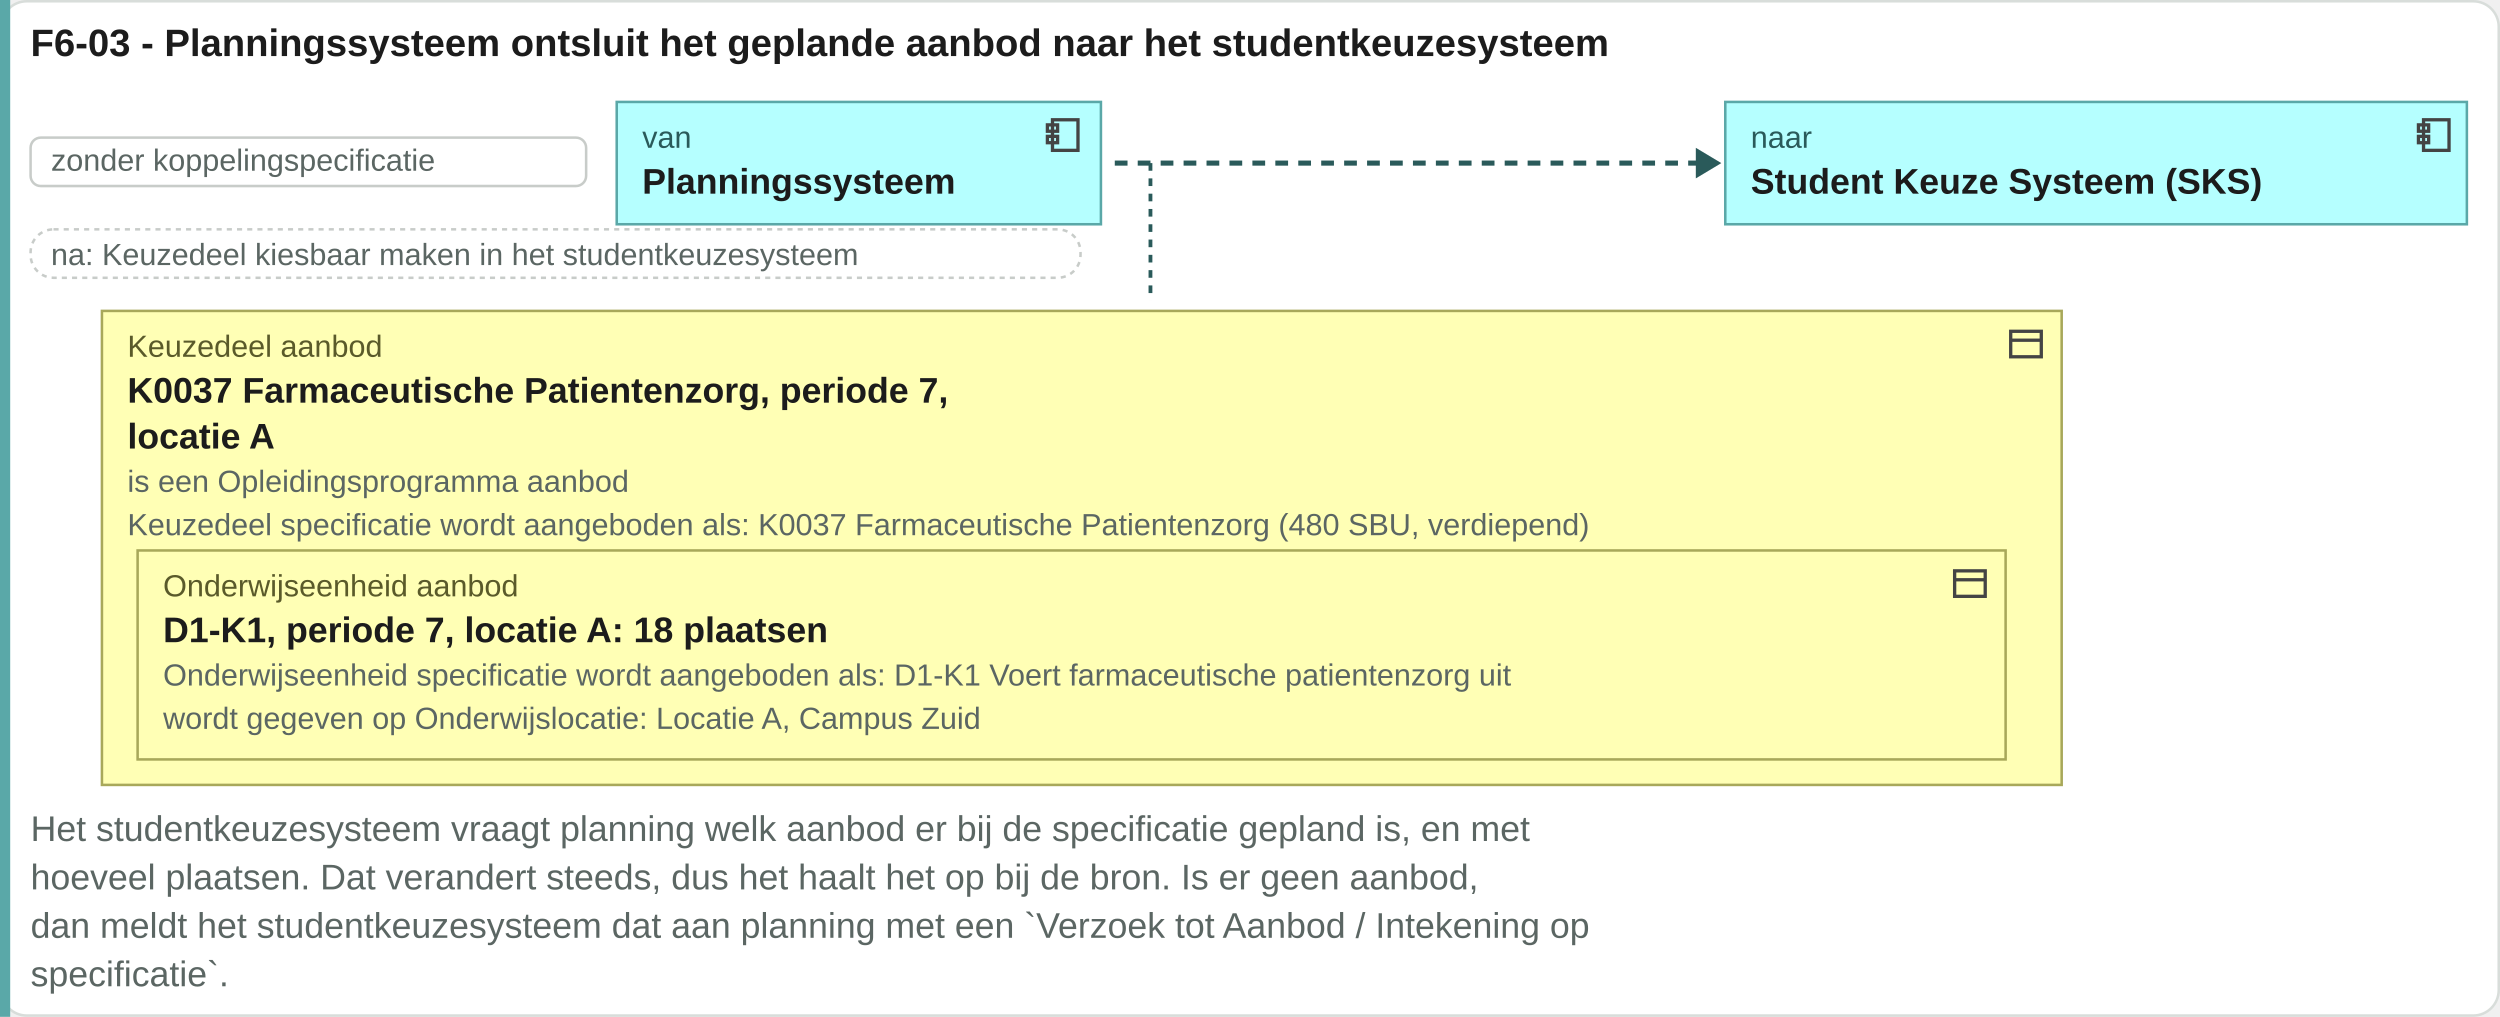
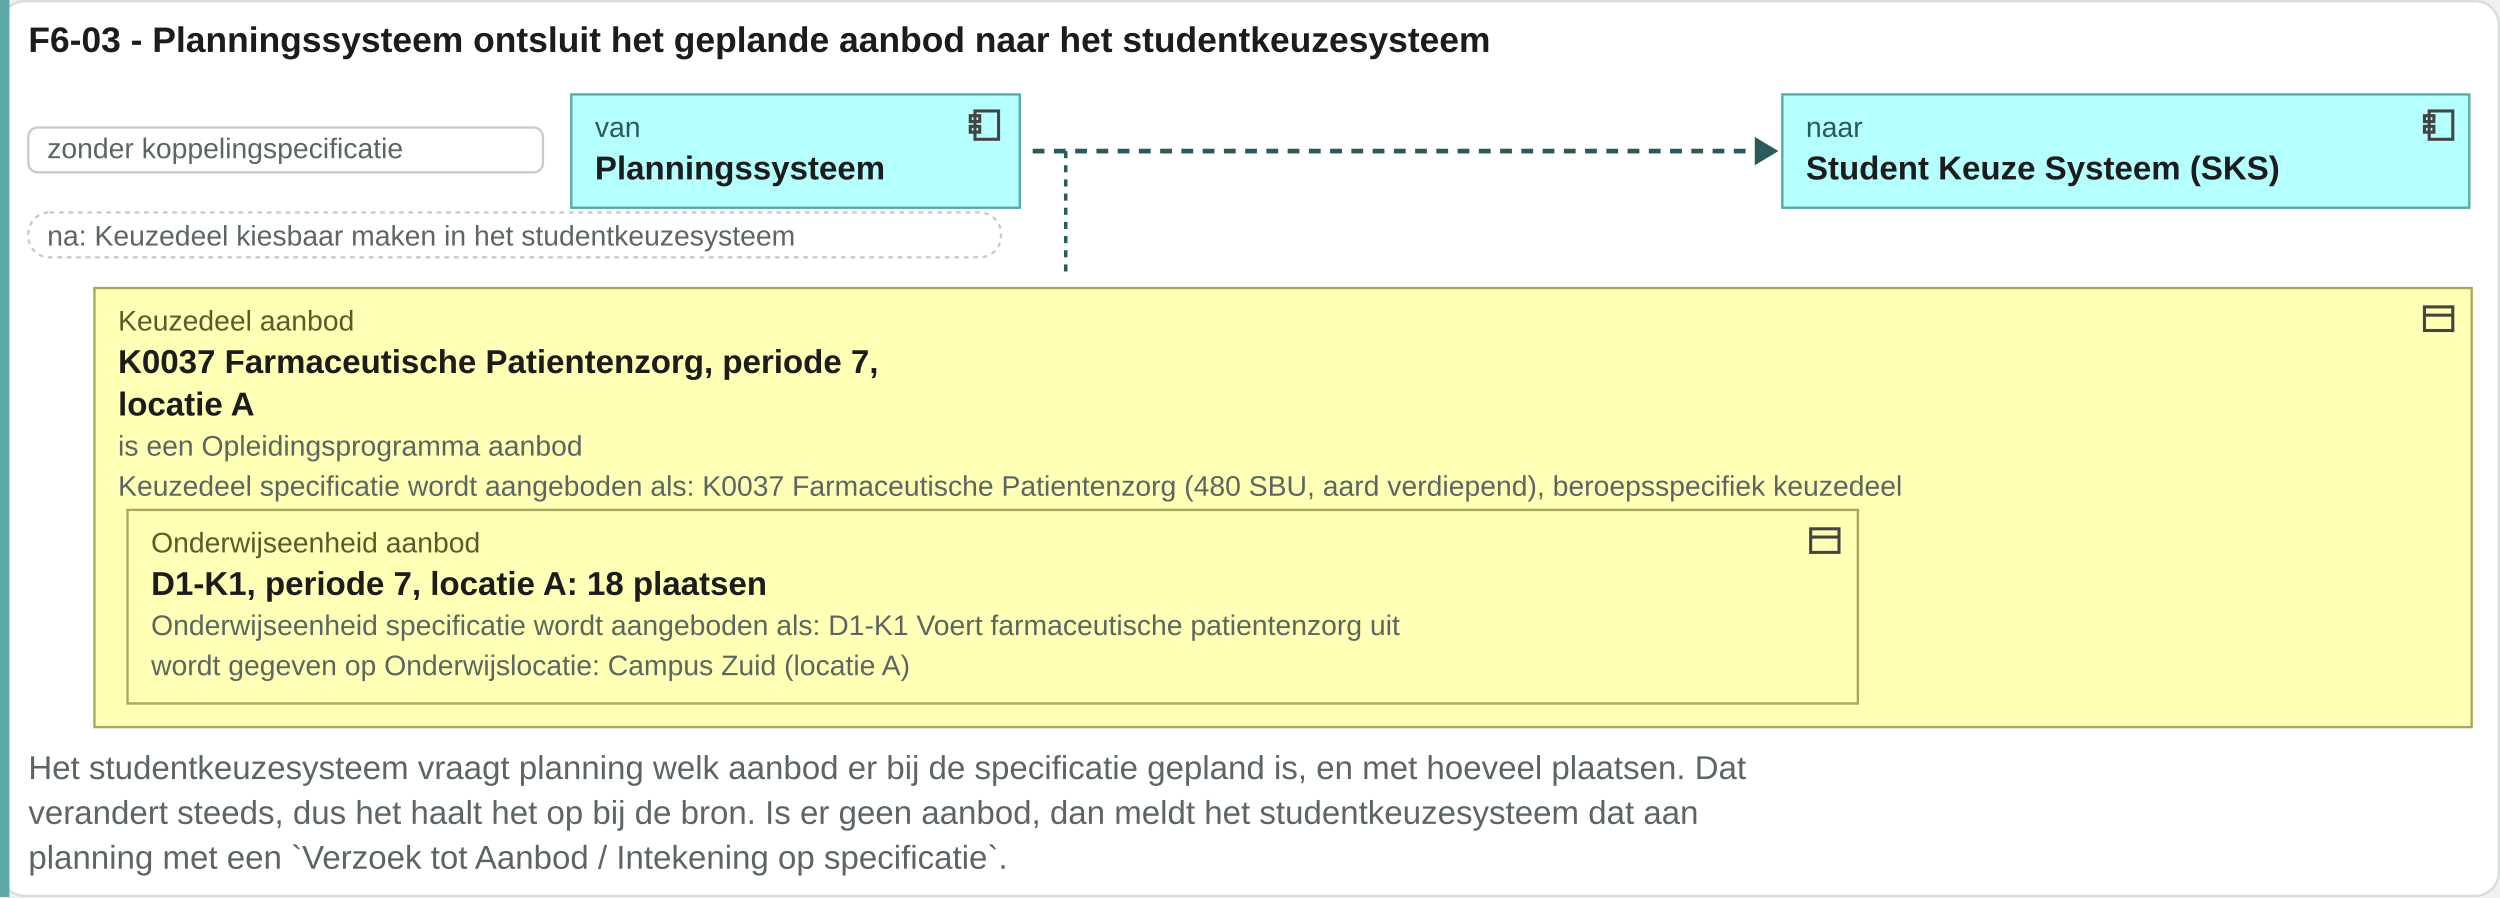
- <svg xmlns="http://www.w3.org/2000/svg" viewBox="0 0 981 399" width="981" height="399">
-   <rect x="0.5" y="0.5" width="980" height="398" rx="10" fill="#ffffff" stroke="#d8ddda" />
+ <svg xmlns="http://www.w3.org/2000/svg" viewBox="0 0 1059 380" width="1059" height="380">
+   <rect x="0.5" y="0.5" width="1058" height="379" rx="10" fill="#ffffff" stroke="#d8ddda" />
  <text x="12" y="22" font-family="Arial, Helvetica, sans-serif" font-size="15" font-weight="bold" fill="#1c1c1c" text-anchor="start">F6-03 - Planningssysteem ontsluit het geplande aanbod naar het studentkeuzesysteem</text>
-   <rect x="0" y="0" width="4" height="399" fill="#5aa8a8" />
+   <rect x="0" y="0" width="4" height="380" fill="#5aa8a8" />
  <rect x="12" y="54" width="218" height="19" rx="4" fill="#ffffff" stroke="#c8ccc9" />
  <text x="20" y="67" font-family="Arial, Helvetica, sans-serif" font-size="12" fill="#5b6663" text-anchor="start">zonder koppelingspecificatie</text>
  <rect x="242" y="40" width="190" height="48" rx="0" fill="#b5ffff" stroke="#5aa8a8" />
  <g transform="translate(409,45)" fill="none" stroke="#444" stroke-width="1.3">
    <rect x="4" y="2" width="10" height="12" />
    <rect x="2" y="4" width="4" height="2.5" />
    <rect x="2" y="8.5" width="4" height="2.5" />
  </g>
  <text x="252" y="58" font-family="Arial, Helvetica, sans-serif" font-size="12" fill="#2a5a5a" text-anchor="start">van</text>
  <text x="252" y="76" font-family="Arial, Helvetica, sans-serif" font-size="14" font-weight="bold" fill="#1c1c1c" text-anchor="start">Planningssysteem</text>
-   <path d="M437.44 64H667.44" stroke="#2a5a5a" stroke-width="2" stroke-dasharray="5 4" />
-   <path d="M665.44 58l10 6-10 6z" fill="#2a5a5a" />
-   <rect x="677" y="40" width="291" height="48" rx="0" fill="#b5ffff" stroke="#5aa8a8" />
-   <g transform="translate(947,45)" fill="none" stroke="#444" stroke-width="1.3">
+   <path d="M437.44 64H745.32" stroke="#2a5a5a" stroke-width="2" stroke-dasharray="5 4" />
+   <path d="M743.32 58l10 6-10 6z" fill="#2a5a5a" />
+   <rect x="755" y="40" width="291" height="48" rx="0" fill="#b5ffff" stroke="#5aa8a8" />
+   <g transform="translate(1025,45)" fill="none" stroke="#444" stroke-width="1.3">
    <rect x="4" y="2" width="10" height="12" />
    <rect x="2" y="4" width="4" height="2.5" />
    <rect x="2" y="8.5" width="4" height="2.5" />
  </g>
-   <text x="687" y="58" font-family="Arial, Helvetica, sans-serif" font-size="12" fill="#2a5a5a" text-anchor="start">naar</text>
-   <text x="687" y="76" font-family="Arial, Helvetica, sans-serif" font-size="14" font-weight="bold" fill="#1c1c1c" text-anchor="start">Student Keuze Systeem (SKS)</text>
+   <text x="765" y="58" font-family="Arial, Helvetica, sans-serif" font-size="12" fill="#2a5a5a" text-anchor="start">naar</text>
+   <text x="765" y="76" font-family="Arial, Helvetica, sans-serif" font-size="14" font-weight="bold" fill="#1c1c1c" text-anchor="start">Student Keuze Systeem (SKS)</text>
  <rect x="12" y="90" width="412" height="19" rx="9" fill="#ffffff" stroke="#c8ccc9" stroke-dasharray="2 2" />
  <text x="20" y="104" font-family="Arial, Helvetica, sans-serif" font-size="12" fill="#5b6663" text-anchor="start">na: Keuzedeel kiesbaar maken in het studentkeuzesysteem</text>
  <path d="M451.44 64V118" stroke="#2a5a5a" stroke-width="1.5" stroke-dasharray="3 3" />
-   <rect x="40" y="122" width="769" height="186" rx="0" fill="#ffffb5" stroke="#a8a85a" />
-   <g transform="translate(787,127)" fill="none" stroke="#444" stroke-width="1.3">
+   <rect x="40" y="122" width="1007" height="186" rx="0" fill="#ffffb5" stroke="#a8a85a" />
+   <g transform="translate(1025,127)" fill="none" stroke="#444" stroke-width="1.3">
    <rect x="2" y="3" width="12" height="10" />
    <path d="M2 6.5h12" />
  </g>
  <text x="50" y="140" font-family="Arial, Helvetica, sans-serif" font-size="12" fill="#5a5a2a" text-anchor="start">Keuzedeel aanbod</text>
  <rect x="54" y="216" width="733" height="82" rx="0" fill="#ffffb5" stroke="#a8a85a" />
  <g transform="translate(765,221)" fill="none" stroke="#444" stroke-width="1.3">
    <rect x="2" y="3" width="12" height="10" />
    <path d="M2 6.5h12" />
  </g>
  <text x="64" y="234" font-family="Arial, Helvetica, sans-serif" font-size="12" fill="#5a5a2a" text-anchor="start">Onderwijseenheid aanbod</text>
  <text x="64" y="252" font-family="Arial, Helvetica, sans-serif" font-size="14" font-weight="bold" fill="#1c1c1c" text-anchor="start">D1-K1, periode 7, locatie A: 18 plaatsen</text>
  <text x="64" y="269" font-family="Arial, Helvetica, sans-serif" font-size="12" fill="#5b6663" text-anchor="start">Onderwijseenheid specificatie wordt aangeboden als: D1-K1 Voert farmaceutische patientenzorg uit</text>
-   <text x="64" y="286" font-family="Arial, Helvetica, sans-serif" font-size="12" fill="#5b6663" text-anchor="start">wordt gegeven op Onderwijslocatie: Locatie A, Campus Zuid</text>
+   <text x="64" y="286" font-family="Arial, Helvetica, sans-serif" font-size="12" fill="#5b6663" text-anchor="start">wordt gegeven op Onderwijslocatie: Campus Zuid (locatie A)</text>
  <text x="50" y="158" font-family="Arial, Helvetica, sans-serif" font-size="14" font-weight="bold" fill="#1c1c1c" text-anchor="start">K0037 Farmaceutische Patientenzorg, periode 7,</text>
  <text x="50" y="176" font-family="Arial, Helvetica, sans-serif" font-size="14" font-weight="bold" fill="#1c1c1c" text-anchor="start">locatie A</text>
  <text x="50" y="193" font-family="Arial, Helvetica, sans-serif" font-size="12" fill="#5b6663" text-anchor="start">is een Opleidingsprogramma aanbod</text>
-   <text x="50" y="210" font-family="Arial, Helvetica, sans-serif" font-size="12" fill="#5b6663" text-anchor="start">Keuzedeel specificatie wordt aangeboden als: K0037 Farmaceutische Patientenzorg (480 SBU, verdiepend)</text>
-   <text x="12" y="330" font-family="Arial, Helvetica, sans-serif" font-size="14" fill="#5b6663" text-anchor="start">Het studentkeuzesysteem vraagt planning welk aanbod er bij de specificatie gepland is, en met</text>
-   <text x="12" y="349" font-family="Arial, Helvetica, sans-serif" font-size="14" fill="#5b6663" text-anchor="start">hoeveel plaatsen. Dat verandert steeds, dus het haalt het op bij de bron. Is er geen aanbod,</text>
-   <text x="12" y="368" font-family="Arial, Helvetica, sans-serif" font-size="14" fill="#5b6663" text-anchor="start">dan meldt het studentkeuzesysteem dat aan planning met een `Verzoek tot Aanbod / Intekening op</text>
-   <text x="12" y="387" font-family="Arial, Helvetica, sans-serif" font-size="14" fill="#5b6663" text-anchor="start">specificatie`.</text>
+   <text x="50" y="210" font-family="Arial, Helvetica, sans-serif" font-size="12" fill="#5b6663" text-anchor="start">Keuzedeel specificatie wordt aangeboden als: K0037 Farmaceutische Patientenzorg (480 SBU, aard verdiepend), beroepsspecifiek keuzedeel</text>
+   <text x="12" y="330" font-family="Arial, Helvetica, sans-serif" font-size="14" fill="#5b6663" text-anchor="start">Het studentkeuzesysteem vraagt planning welk aanbod er bij de specificatie gepland is, en met hoeveel plaatsen. Dat</text>
+   <text x="12" y="349" font-family="Arial, Helvetica, sans-serif" font-size="14" fill="#5b6663" text-anchor="start">verandert steeds, dus het haalt het op bij de bron. Is er geen aanbod, dan meldt het studentkeuzesysteem dat aan</text>
+   <text x="12" y="368" font-family="Arial, Helvetica, sans-serif" font-size="14" fill="#5b6663" text-anchor="start">planning met een `Verzoek tot Aanbod / Intekening op specificatie`.</text>
</svg>
